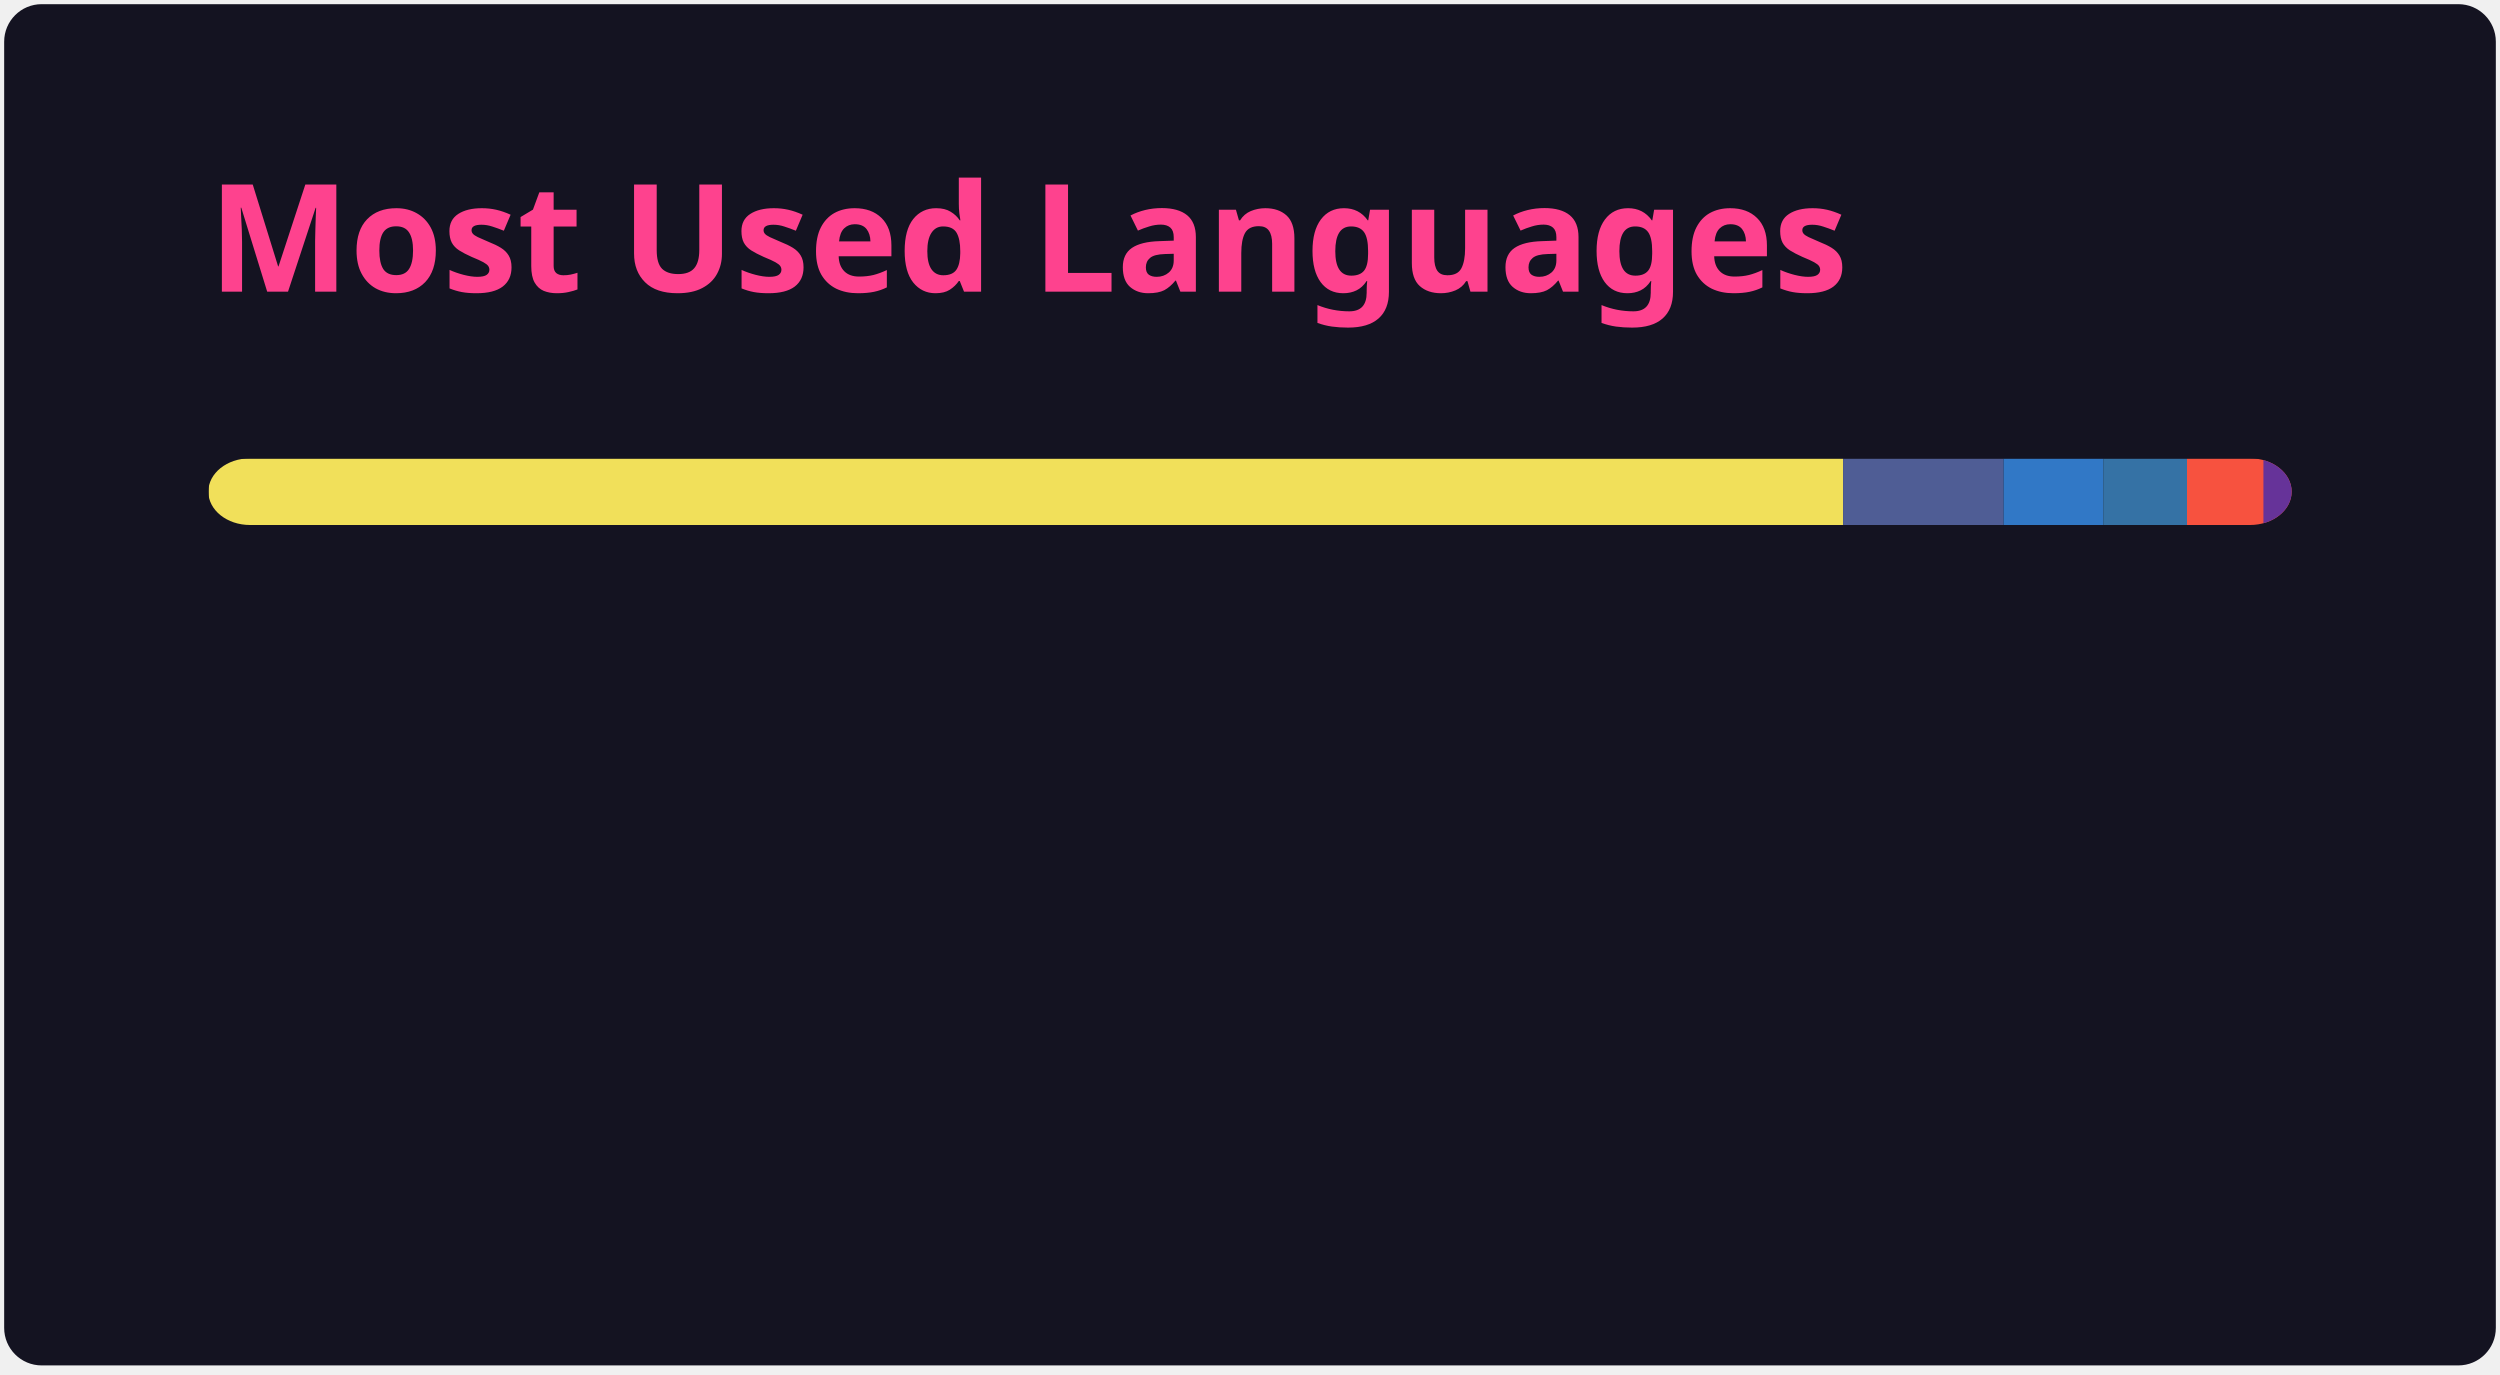
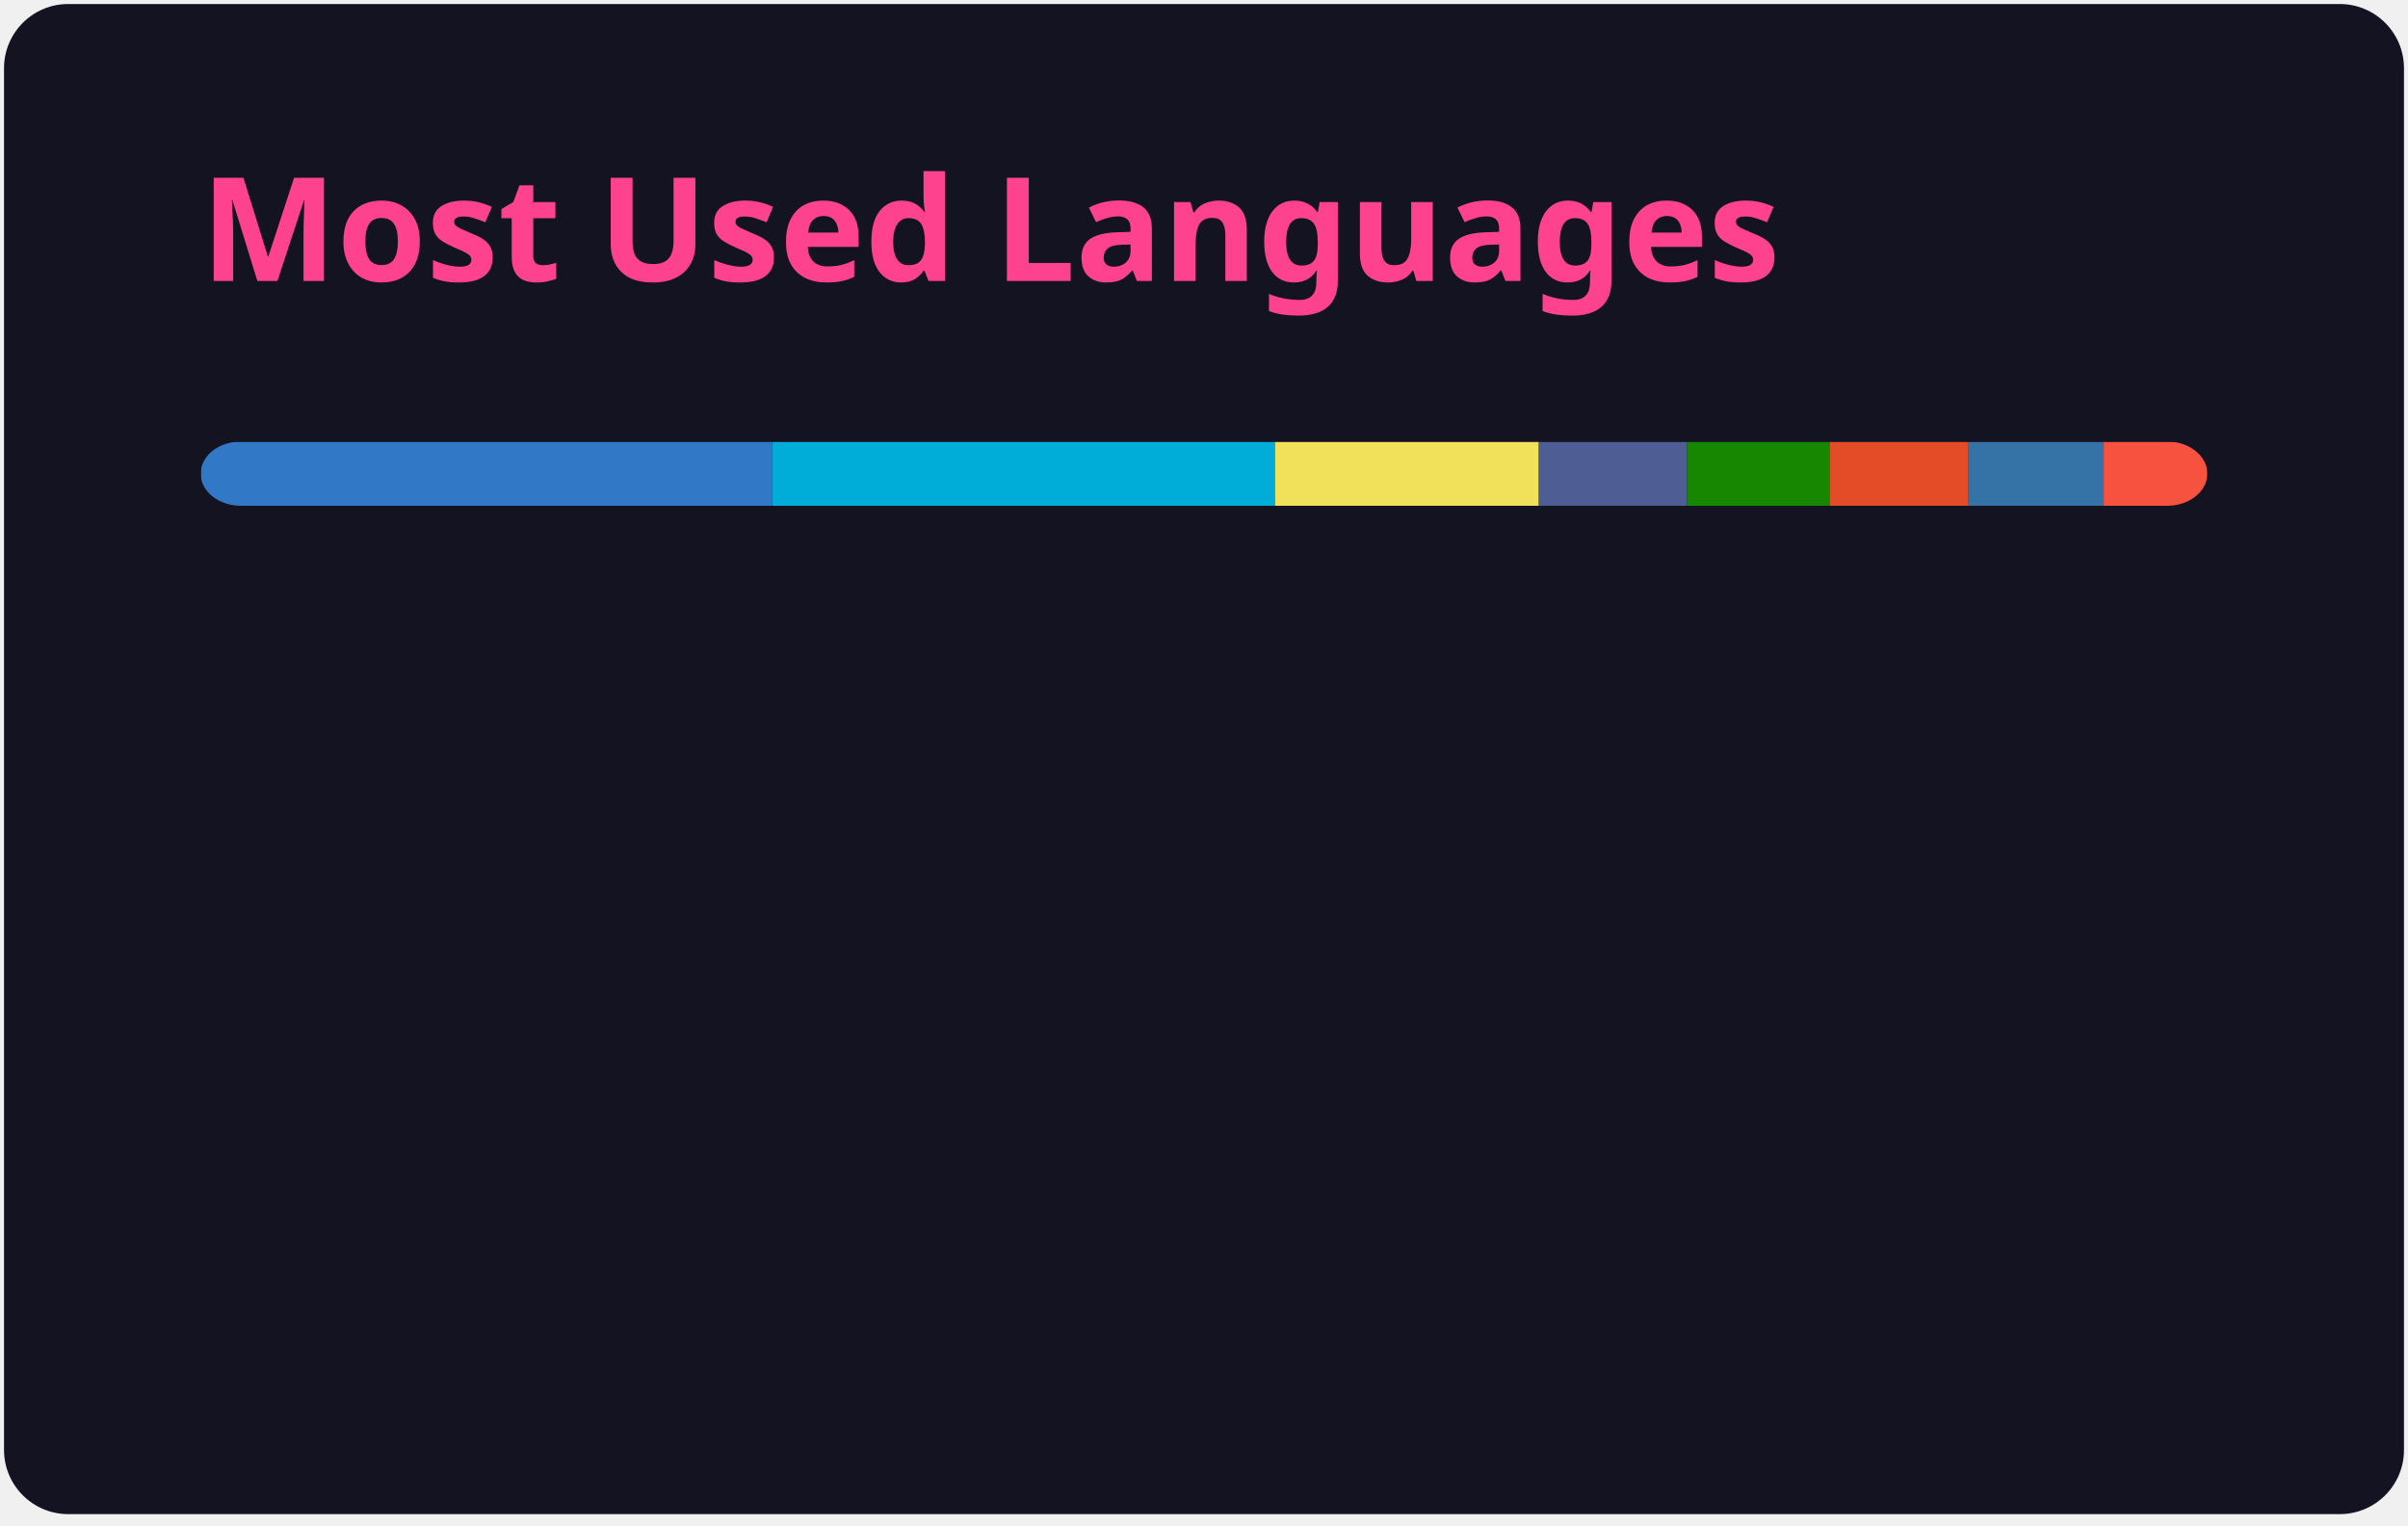
- <svg xmlns="http://www.w3.org/2000/svg" width="300" height="165" viewBox="0 0 300 165" fill="none" role="img" aria-labelledby="descId">
+ <svg xmlns="http://www.w3.org/2000/svg" width="300" height="190" viewBox="0 0 300 190" fill="none" role="img" aria-labelledby="descId">
  <style>
          .header {
            font: 600 18px 'Segoe UI', Ubuntu, Sans-Serif;
            fill: #fe428e;
            animation: fadeInAnimation 0.8s ease-in-out forwards;
          }
          @supports(-moz-appearance: auto) {
            /* Selector detects Firefox */
            .header { font-size: 15.5px; }
          }
          
    @keyframes slideInAnimation {
      from {
        width: 0;
      }
      to {
        width: calc(100%-100px);
      }
    }
    @keyframes growWidthAnimation {
      from {
        width: 0;
      }
      to {
        width: 100%;
      }
    }
    .stat {
      font: 600 14px 'Segoe UI', Ubuntu, "Helvetica Neue", Sans-Serif; fill: #a9fef7;
    }
    @supports(-moz-appearance: auto) {
      /* Selector detects Firefox */
      .stat { font-size:12px; }
    }
    .bold { font-weight: 700 }
    .lang-name {
      font: 400 11px "Segoe UI", Ubuntu, Sans-Serif;
      fill: #a9fef7;
    }
    .stagger {
      opacity: 0;
      animation: fadeInAnimation 0.3s ease-in-out forwards;
    }
    #rect-mask rect{
      animation: slideInAnimation 1s ease-in-out forwards;
    }
    .lang-progress{
      animation: growWidthAnimation 0.6s ease-in-out forwards;
    }
    

          
      /* Animations */
      @keyframes scaleInAnimation {
        from {
          transform: translate(-5px, 5px) scale(0);
        }
        to {
          transform: translate(-5px, 5px) scale(1);
        }
      }
      @keyframes fadeInAnimation {
        from {
          opacity: 0;
        }
        to {
          opacity: 1;
        }
      }
    
          
        </style>
-   <rect data-testid="card-bg" x="0.5" y="0.5" rx="4.5" height="99%" stroke="#e4e2e2" width="299" fill="#141321" stroke-opacity="0" />
+   <rect data-testid="card-bg" x="0.5" y="0.5" rx="8" height="99%" stroke="#e4e2e2" width="299" fill="#141321" stroke-opacity="0" />
  <g data-testid="card-title" transform="translate(25, 35)">
    <g transform="translate(0, 0)">
      <text x="0" y="0" class="header" data-testid="header">Most Used Languages</text>
    </g>
  </g>
  <g data-testid="main-card-body" transform="translate(0, 55)">
    <svg data-testid="lang-items" x="25">
      <mask id="rect-mask">
        <rect x="0" y="0" width="250" height="8" fill="white" rx="5" />
      </mask>
-       <rect mask="url(#rect-mask)" data-testid="lang-progress" x="0" y="0" width="196.17" height="8" fill="#f1e05a" />
-       <rect mask="url(#rect-mask)" data-testid="lang-progress" x="196.17" y="0" width="19.26" height="8" fill="#4F5D95" />
-       <rect mask="url(#rect-mask)" data-testid="lang-progress" x="215.43" y="0" width="11.96" height="8" fill="#3178c6" />
-       <rect mask="url(#rect-mask)" data-testid="lang-progress" x="227.39" y="0" width="10.05" height="8" fill="#3572A5" />
-       <rect mask="url(#rect-mask)" data-testid="lang-progress" x="237.44" y="0" width="19.17" height="8" fill="#f7523f" />
-       <rect mask="url(#rect-mask)" data-testid="lang-progress" x="246.61" y="0" width="13.39" height="8" fill="#663399" />
+       <rect mask="url(#rect-mask)" data-testid="lang-progress" x="0" y="0" width="71.17" height="8" fill="#3178c6" />
+       <rect mask="url(#rect-mask)" data-testid="lang-progress" x="71.17" y="0" width="62.67" height="8" fill="#00ADD8" />
+       <rect mask="url(#rect-mask)" data-testid="lang-progress" x="133.84" y="0" width="32.87" height="8" fill="#f1e05a" />
+       <rect mask="url(#rect-mask)" data-testid="lang-progress" x="166.71" y="0" width="18.48" height="8" fill="#4F5D95" />
+       <rect mask="url(#rect-mask)" data-testid="lang-progress" x="185.19" y="0" width="17.74" height="8" fill="#178600" />
+       <rect mask="url(#rect-mask)" data-testid="lang-progress" x="202.93" y="0" width="17.32" height="8" fill="#e34c26" />
+       <rect mask="url(#rect-mask)" data-testid="lang-progress" x="220.25" y="0" width="16.84" height="8" fill="#3572A5" />
+       <rect mask="url(#rect-mask)" data-testid="lang-progress" x="237.09" y="0" width="12.92" height="8" fill="#f7523f" />
      <g transform="translate(0, 25)">
        <g transform="translate(0, 0)">
          <g transform="translate(0, 0)">
            <g class="stagger" style="animation-delay: 450ms">
-               <circle cx="5" cy="6" r="5" fill="#f1e05a" />
+               <circle cx="5" cy="6" r="5" fill="#3178c6" />
              <text data-testid="lang-name" x="15" y="10" class="lang-name">
-         JavaScript 78.47%
+         TypeScript 28.47%
      </text>
            </g>
          </g>
          <g transform="translate(0, 25)">
            <g class="stagger" style="animation-delay: 600ms">
-               <circle cx="5" cy="6" r="5" fill="#4F5D95" />
+               <circle cx="5" cy="6" r="5" fill="#00ADD8" />
              <text data-testid="lang-name" x="15" y="10" class="lang-name">
-         PHP 7.71%
+         Go 25.07%
      </text>
            </g>
          </g>
          <g transform="translate(0, 50)">
            <g class="stagger" style="animation-delay: 750ms">
-               <circle cx="5" cy="6" r="5" fill="#3178c6" />
+               <circle cx="5" cy="6" r="5" fill="#f1e05a" />
              <text data-testid="lang-name" x="15" y="10" class="lang-name">
-         TypeScript 4.78%
+         JavaScript 13.15%
+       </text>
+             </g>
+           </g>
+           <g transform="translate(0, 75)">
+             <g class="stagger" style="animation-delay: 900ms">
+               <circle cx="5" cy="6" r="5" fill="#4F5D95" />
+               <text data-testid="lang-name" x="15" y="10" class="lang-name">
+         PHP 7.39%
      </text>
            </g>
          </g>
        </g>
        <g transform="translate(150, 0)">
          <g transform="translate(0, 0)">
            <g class="stagger" style="animation-delay: 450ms">
-               <circle cx="5" cy="6" r="5" fill="#3572A5" />
+               <circle cx="5" cy="6" r="5" fill="#178600" />
              <text data-testid="lang-name" x="15" y="10" class="lang-name">
-         Python 4.02%
+         C# 7.09%
      </text>
            </g>
          </g>
          <g transform="translate(0, 25)">
            <g class="stagger" style="animation-delay: 600ms">
-               <circle cx="5" cy="6" r="5" fill="#f7523f" />
+               <circle cx="5" cy="6" r="5" fill="#e34c26" />
              <text data-testid="lang-name" x="15" y="10" class="lang-name">
-         Blade 3.67%
+         HTML 6.93%
      </text>
            </g>
          </g>
          <g transform="translate(0, 50)">
            <g class="stagger" style="animation-delay: 750ms">
-               <circle cx="5" cy="6" r="5" fill="#663399" />
+               <circle cx="5" cy="6" r="5" fill="#3572A5" />
              <text data-testid="lang-name" x="15" y="10" class="lang-name">
-         CSS 1.36%
+         Python 6.74%
+       </text>
+             </g>
+           </g>
+           <g transform="translate(0, 75)">
+             <g class="stagger" style="animation-delay: 900ms">
+               <circle cx="5" cy="6" r="5" fill="#f7523f" />
+               <text data-testid="lang-name" x="15" y="10" class="lang-name">
+         Blade 5.17%
      </text>
            </g>
          </g>
        </g>
      </g>
    </svg>
  </g>
</svg>
